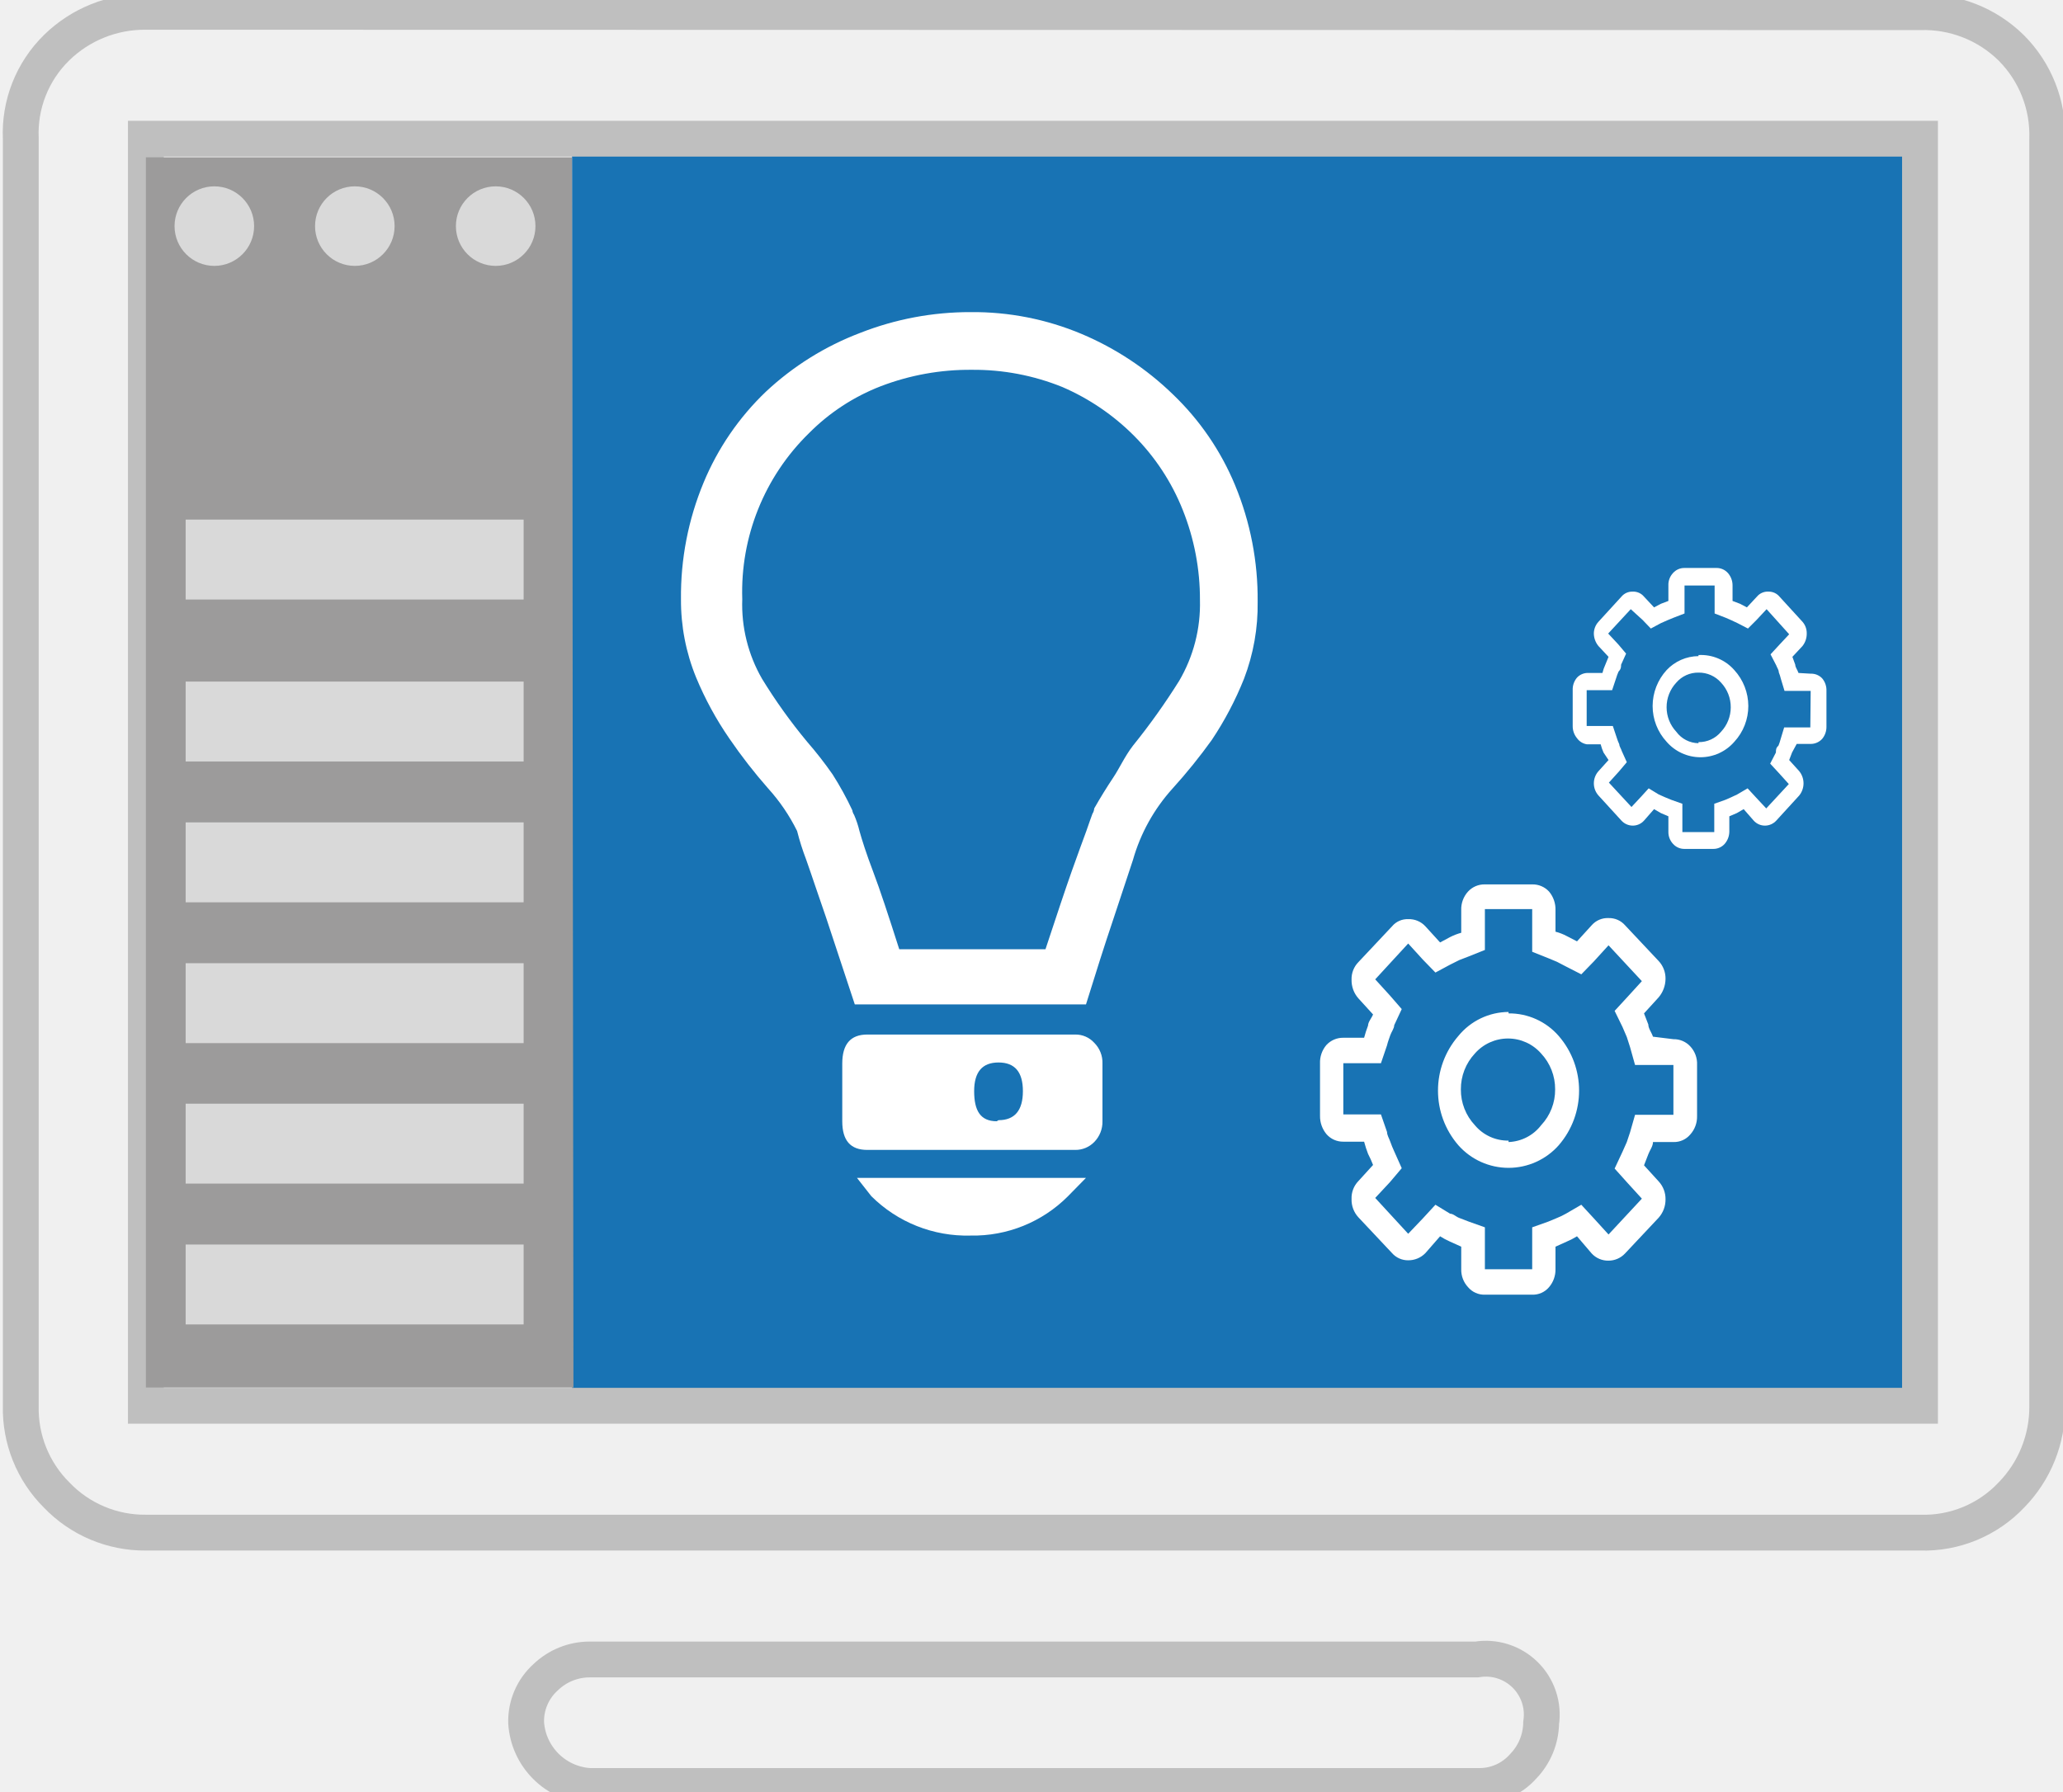
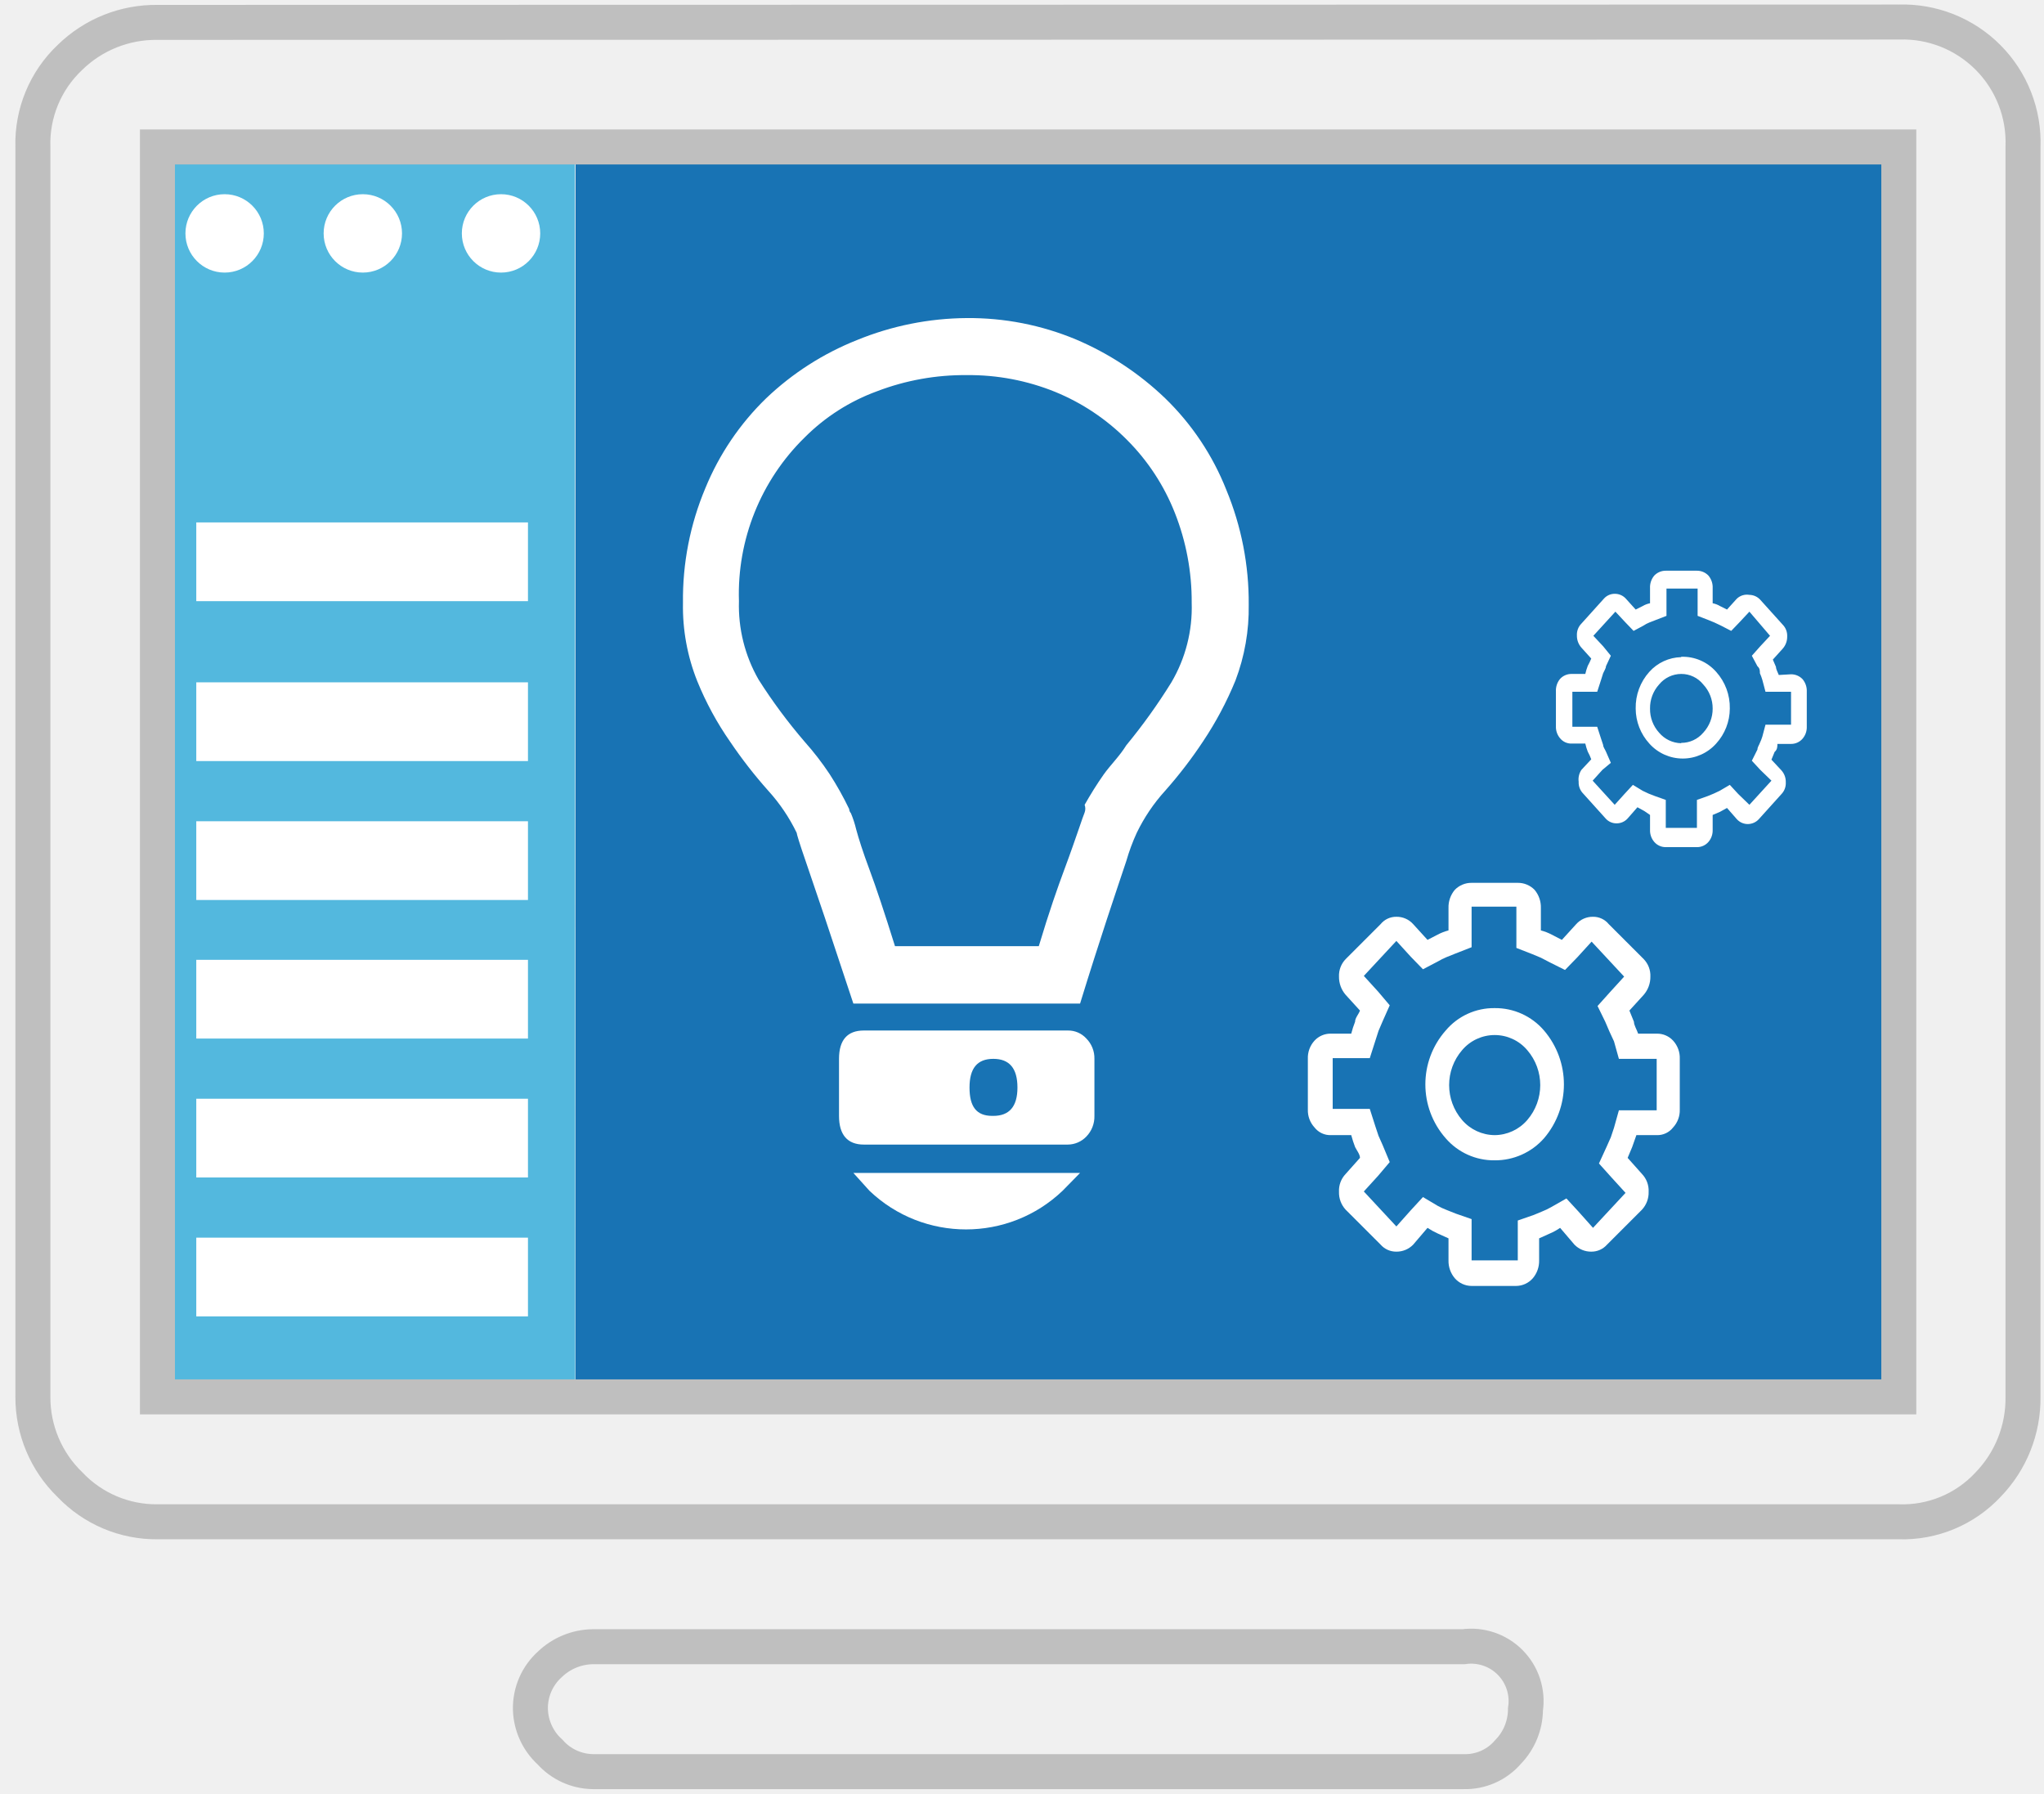
- <svg xmlns="http://www.w3.org/2000/svg" id="Ebene_1" data-name="Ebene 1" viewBox="0 0 57.56 50">
+ <svg xmlns="http://www.w3.org/2000/svg" id="Ebene_1" data-name="Ebene 1" viewBox="0 0 58.42 51.25">
  <defs>
-     <style>.cls-1{fill:#1873b4;}.cls-2{fill:none;stroke:#bfbfbf;stroke-miterlimit:10;}.cls-3{fill:#9c9b9b;}.cls-4{fill:#d9d9d9;}.cls-5{fill:#fff;}</style>
+     <style>.cls-1{fill:#53b8de;}.cls-2{fill:#1873b4;}.cls-3{fill:none;stroke:#bfbfbf;stroke-miterlimit:10;}.cls-4{fill:#fff;}</style>
  </defs>
-   <rect class="cls-1" x="15.96" y="3.87" width="37.62" height="35.36" />
-   <path class="cls-2" d="M53.57.34a3.47,3.47,0,0,1,2.55,1,3.44,3.44,0,0,1,1,2.54V39.23a3.51,3.51,0,0,1-1,2.49,3.36,3.36,0,0,1-2.55,1.05H4.07a3.4,3.4,0,0,1-2.49-1.05,3.4,3.4,0,0,1-1-2.49V3.87A3.34,3.34,0,0,1,1.58,1.33a3.51,3.51,0,0,1,2.49-1Zm0,3.53H4.07V39.23h49.5ZM41.2,46.31A1.56,1.56,0,0,1,43,48.08a1.78,1.78,0,0,1-.5,1.21,1.63,1.63,0,0,1-1.27.55H16.44a1.89,1.89,0,0,1-1.76-1.76,1.65,1.65,0,0,1,.55-1.28,1.77,1.77,0,0,1,1.21-.49Z" />
-   <polygon class="cls-3" points="16 38.72 4.07 38.72 4.07 4.39 15.96 4.39 16 38.72" />
-   <circle class="cls-4" cx="5.98" cy="6.31" r="1.11" />
-   <circle class="cls-4" cx="9.9" cy="6.31" r="1.11" />
-   <circle class="cls-4" cx="13.83" cy="6.31" r="1.11" />
-   <rect class="cls-4" x="5.18" y="19.02" width="9.43" height="2.23" />
-   <rect class="cls-4" x="5.18" y="22.95" width="9.43" height="2.23" />
-   <rect class="cls-4" x="5.18" y="26.88" width="9.43" height="2.23" />
-   <rect class="cls-4" x="5.18" y="30.8" width="9.43" height="2.23" />
-   <rect class="cls-4" x="5.18" y="34.73" width="9.43" height="2.23" />
-   <rect class="cls-4" x="5.18" y="14.5" width="9.43" height="2.23" />
-   <path class="cls-5" d="M27.08,8.71a7.79,7.79,0,0,1,3.1.61A8.27,8.27,0,0,1,32.72,11a7.46,7.46,0,0,1,1.74,2.54,8.3,8.3,0,0,1,.63,3.25,5.77,5.77,0,0,1-.38,2.15,9.24,9.24,0,0,1-.9,1.71A15.33,15.33,0,0,1,32.72,22a5,5,0,0,0-1.11,2l-.55,1.66c-.24.71-.49,1.5-.76,2.37H23.85l-.8-2.42c-.21-.6-.39-1.15-.56-1.63a7.06,7.06,0,0,1-.25-.79A5.2,5.2,0,0,0,21.43,22a14.55,14.55,0,0,1-1.08-1.39,9.22,9.22,0,0,1-.93-1.71A5.67,5.67,0,0,1,19,16.72a8.26,8.26,0,0,1,.63-3.25,7.46,7.46,0,0,1,1.74-2.54A8,8,0,0,1,24,9.29,8.37,8.37,0,0,1,27.08,8.71Zm4.53,12.1A18.4,18.4,0,0,0,32.9,19a4.23,4.23,0,0,0,.58-2.25A6.71,6.71,0,0,0,33,14.23a6.16,6.16,0,0,0-1.36-2.07,6.4,6.4,0,0,0-2-1.36,6.57,6.57,0,0,0-2.52-.48,6.92,6.92,0,0,0-2.55.46,5.73,5.73,0,0,0-2,1.31,6.19,6.19,0,0,0-1.86,4.63,4.15,4.15,0,0,0,.55,2.22,15,15,0,0,0,1.26,1.76,10.79,10.79,0,0,1,.71.91,8.89,8.89,0,0,1,.55,1,.31.31,0,0,0,.05.13,2.67,2.67,0,0,1,.15.45c.07.25.19.63.38,1.13s.43,1.23.73,2.17h4.08c.31-.94.55-1.66.73-2.17s.32-.88.41-1.13.14-.41.17-.48a.32.32,0,0,0,.05-.15c.17-.3.35-.59.53-.86S31.38,21.11,31.61,20.81ZM30,28.87a.7.7,0,0,1,.53.23.78.78,0,0,1,.23.58v1.61a.8.8,0,0,1-.23.58.73.73,0,0,1-.53.22h-5.8c-.47,0-.7-.26-.7-.8V29.68c0-.54.23-.81.7-.81Zm-6.09,4H30.3l-.5.51a3.73,3.73,0,0,1-2.72,1.1,3.78,3.78,0,0,1-2.77-1.1Zm3.95-1.61c.45,0,.68-.27.68-.81s-.23-.8-.68-.8-.68.26-.68.8S27.35,31.29,27.81,31.29Z" />
-   <path class="cls-5" d="M46.69,29a.62.62,0,0,1,.47.2.71.71,0,0,1,.19.52v1.43a.74.74,0,0,1-.19.51.59.59,0,0,1-.47.21h-.57c0,.12-.09.23-.13.34l-.12.31.41.45a.72.72,0,0,1,.19.5.76.76,0,0,1-.19.51l-.94,1a.63.63,0,0,1-.46.2.62.62,0,0,1-.47-.2L44,34.5a2,2,0,0,1-.29.15l-.31.14v.63a.75.75,0,0,1-.18.5.59.59,0,0,1-.47.21H41.43a.59.59,0,0,1-.47-.21.71.71,0,0,1-.19-.5v-.63l-.31-.14a1.91,1.91,0,0,1-.28-.15l-.41.47a.66.66,0,0,1-.48.2.59.59,0,0,1-.45-.2l-.94-1a.72.72,0,0,1-.19-.51.68.68,0,0,1,.19-.5l.41-.45a2.92,2.92,0,0,0-.14-.31,3.38,3.38,0,0,1-.11-.34h-.58a.61.61,0,0,1-.47-.21.78.78,0,0,1-.18-.51V29.68a.75.75,0,0,1,.18-.52.63.63,0,0,1,.47-.2h.58a3.38,3.38,0,0,1,.11-.34c0-.1.1-.21.14-.31l-.41-.45a.76.76,0,0,1-.19-.52.67.67,0,0,1,.19-.49l.94-1a.56.56,0,0,1,.45-.2.62.62,0,0,1,.48.2l.41.45.28-.15a1.66,1.66,0,0,1,.31-.12v-.63a.73.73,0,0,1,.19-.52.62.62,0,0,1,.47-.2h1.32a.62.62,0,0,1,.47.2.77.77,0,0,1,.18.52V26a1.43,1.43,0,0,1,.31.12l.29.15.41-.45a.59.59,0,0,1,.47-.2.59.59,0,0,1,.46.2l.94,1a.71.71,0,0,1,.19.49.81.81,0,0,1-.19.52l-.41.45.12.31c0,.11.09.22.13.34Zm0,.72H45.62l-.14-.5-.09-.28-.12-.28-.22-.45.35-.38.41-.45-.93-1-.41.45-.35.36-.43-.22-.25-.13-.24-.1-.45-.18V25.37H41.43v1.14l-.45.18-.26.1-.26.13-.41.22-.35-.36-.41-.45-.92,1,.41.45.33.38-.21.45c0,.09-.08.19-.11.28s-.07.19-.09.28l-.17.5H37.48v1.43h1.05l.17.49c0,.09.06.18.09.27s.07.18.11.27l.21.47-.33.39-.41.44.92,1L39.7,34l.35-.38.41.25c.09,0,.17.09.26.12l.26.1.45.16v1.17h1.32V34.25l.45-.16.24-.1a1.92,1.92,0,0,0,.25-.12l.43-.25.35.38.41.45.93-1L45.4,33l-.35-.39.22-.47.12-.27.09-.27.14-.49h1.07Zm-4.6-1.44a1.83,1.83,0,0,1,1.4.63,2.33,2.33,0,0,1,0,3.05,1.87,1.87,0,0,1-2.8,0,2.33,2.33,0,0,1,0-3.05A1.82,1.82,0,0,1,42.09,28.24Zm0,3.59A1.2,1.2,0,0,0,43,31.4a1.44,1.44,0,0,0,.39-1,1.45,1.45,0,0,0-.39-1,1.23,1.23,0,0,0-1.85,0,1.45,1.45,0,0,0-.39,1,1.44,1.44,0,0,0,.39,1A1.2,1.2,0,0,0,42.09,31.83Z" />
-   <path class="cls-5" d="M50.52,18.8a.42.42,0,0,1,.32.13.51.51,0,0,1,.12.35v1a.52.52,0,0,1-.12.34.43.43,0,0,1-.32.14h-.39L50,21l-.08.21.28.31a.54.54,0,0,1,0,.68l-.64.7a.43.43,0,0,1-.31.14.42.42,0,0,1-.32-.14l-.28-.32-.19.11-.21.09v.43a.53.53,0,0,1-.13.34.42.42,0,0,1-.32.14H47a.42.42,0,0,1-.32-.14.48.48,0,0,1-.13-.34v-.43l-.21-.09-.19-.11-.28.32a.42.42,0,0,1-.32.14.43.43,0,0,1-.31-.14l-.64-.7a.51.51,0,0,1,0-.68l.28-.31L44.74,21a1.55,1.55,0,0,1-.08-.23h-.39A.42.42,0,0,1,44,20.6a.52.52,0,0,1-.12-.34v-1a.51.51,0,0,1,.12-.35.41.41,0,0,1,.32-.13h.39a1.23,1.23,0,0,1,.08-.23l.09-.22-.28-.3a.56.56,0,0,1-.13-.35.49.49,0,0,1,.13-.33l.64-.7a.39.39,0,0,1,.31-.14.39.39,0,0,1,.32.14l.28.3.19-.1.21-.08v-.43a.48.48,0,0,1,.13-.35.42.42,0,0,1,.32-.14h.89a.42.42,0,0,1,.32.14.52.52,0,0,1,.13.35v.43l.21.08.19.1.28-.3a.39.39,0,0,1,.32-.14.39.39,0,0,1,.31.14l.64.7a.48.48,0,0,1,.12.33.55.55,0,0,1-.12.35l-.28.3.08.22c0,.07.06.14.09.23Zm0,.48h-.73l-.1-.33a1.39,1.39,0,0,0-.06-.19c0-.07-.05-.13-.07-.19l-.16-.31.24-.26.28-.3L49.29,17l-.28.3-.24.24-.29-.15-.17-.08-.16-.07-.31-.12v-.78H47v.78l-.31.12-.17.07-.18.08-.28.15-.23-.24L45.5,17l-.63.68.28.3.22.26-.14.31c0,.06,0,.12-.07.19a1.46,1.46,0,0,0-.07.19l-.11.33h-.71v1H45l.11.33a1.34,1.34,0,0,0,.07.18c0,.06.05.12.07.19l.14.31-.22.26-.28.31.63.68.28-.3L46,22l.28.17.18.08.17.07.31.11v.79h.89v-.79l.31-.11.16-.07.17-.08.29-.17.24.26.28.3.63-.68-.28-.31-.24-.26.16-.31c0-.07,0-.13.07-.19a1.27,1.27,0,0,0,.06-.18l.1-.33h.73Zm-3.13-1a1.24,1.24,0,0,1,1,.42,1.49,1.49,0,0,1,.39,1,1.47,1.47,0,0,1-.39,1,1.25,1.25,0,0,1-1.89,0,1.47,1.47,0,0,1-.39-1,1.49,1.49,0,0,1,.39-1A1.23,1.23,0,0,1,47.39,18.31Zm0,2.43a.8.8,0,0,0,.63-.29,1,1,0,0,0,.27-.68,1,1,0,0,0-.27-.69.82.82,0,0,0-.63-.28.8.8,0,0,0-.62.28,1,1,0,0,0-.27.69,1,1,0,0,0,.27.68A.78.78,0,0,0,47.39,20.74Z" />
+   <polygon class="cls-1" points="16.44 39.51 4.9 39.55 4.88 4.6 16.43 4.6 16.44 39.51" />
+   <rect class="cls-2" x="16.45" y="4.2" width="37.82" height="35.71" />
+   <path class="cls-3" d="M54.27.63A3.44,3.44,0,0,1,57.82,4.2V39.92a3.54,3.54,0,0,1-1,2.51,3.34,3.34,0,0,1-2.55,1.06H4.5A3.4,3.4,0,0,1,2,42.43,3.47,3.47,0,0,1,.94,39.92V4.2A3.38,3.38,0,0,1,2,1.64a3.51,3.51,0,0,1,2.5-1Zm0,3.57H4.5V39.92H54.27ZM41.83,47.06a1.57,1.57,0,0,1,1.77,1.79,1.76,1.76,0,0,1-.5,1.22,1.61,1.61,0,0,1-1.27.56H16.94a1.67,1.67,0,0,1-1.22-.56,1.71,1.71,0,0,1-.56-1.22,1.68,1.68,0,0,1,.56-1.29,1.81,1.81,0,0,1,1.22-.5Z" />
+   <ellipse class="cls-4" cx="6.42" cy="6.67" rx="1.12" ry="1.12" />
+   <ellipse class="cls-4" cx="10.37" cy="6.67" rx="1.12" ry="1.12" />
+   <ellipse class="cls-4" cx="14.32" cy="6.67" rx="1.12" ry="1.12" />
+   <rect class="cls-4" x="5.61" y="19.5" width="9.48" height="2.25" />
+   <rect class="cls-4" x="5.61" y="23.47" width="9.48" height="2.25" />
+   <rect class="cls-4" x="5.61" y="27.43" width="9.48" height="2.25" />
+   <rect class="cls-4" x="5.61" y="31.4" width="9.48" height="2.25" />
+   <rect class="cls-4" x="5.61" y="35.37" width="9.48" height="2.25" />
+   <rect class="cls-4" x="5.61" y="14.93" width="9.48" height="2.25" />
+   <path class="cls-4" d="M27.63,9.09a7.93,7.93,0,0,1,3.12.61,8.44,8.44,0,0,1,2.55,1.68A7.47,7.47,0,0,1,35.05,14a8.41,8.41,0,0,1,.64,3.28,5.84,5.84,0,0,1-.38,2.17,9.83,9.83,0,0,1-.92,1.73,12.62,12.62,0,0,1-1.09,1.42,5.06,5.06,0,0,0-.81,1.2,5.71,5.71,0,0,0-.3.81c-.17.51-.36,1.07-.56,1.68s-.49,1.51-.76,2.39H24.39l-.81-2.44c-.21-.61-.39-1.16-.56-1.65s-.25-.76-.25-.79a5.06,5.06,0,0,0-.81-1.2,13.3,13.3,0,0,1-1.09-1.4,8.87,8.87,0,0,1-.94-1.73,5.74,5.74,0,0,1-.41-2.24,8.2,8.2,0,0,1,.64-3.28,7.59,7.59,0,0,1,1.74-2.57,8.09,8.09,0,0,1,2.59-1.66A8.42,8.42,0,0,1,27.63,9.09ZM32.19,21.3a16.37,16.37,0,0,0,1.29-1.8,4.21,4.21,0,0,0,.58-2.27,6.87,6.87,0,0,0-.48-2.57,6.12,6.12,0,0,0-1.37-2.09,6.2,6.2,0,0,0-2.05-1.37,6.55,6.55,0,0,0-2.53-.48,7,7,0,0,0-2.56.46A5.66,5.66,0,0,0,23,12.5a6.26,6.26,0,0,0-1.88,4.68,4.25,4.25,0,0,0,.56,2.24A15.25,15.25,0,0,0,23,21.2a8.13,8.13,0,0,1,.71.92,9.1,9.1,0,0,1,.56,1,.19.19,0,0,0,.05.12,2.94,2.94,0,0,1,.15.46c.07.26.19.64.38,1.15s.43,1.23.73,2.19h4.11c.3-1,.54-1.68.73-2.19s.32-.89.41-1.15.14-.41.17-.48A.32.32,0,0,0,31,23c.17-.3.35-.59.54-.86S32,21.61,32.19,21.3Zm-1.67,8.15a.7.7,0,0,1,.53.23.8.8,0,0,1,.23.58v1.63a.82.82,0,0,1-.23.59.74.74,0,0,1-.53.23H24.69c-.47,0-.71-.28-.71-.82V30.26c0-.54.24-.81.71-.81Zm-6.13,4.07h6.48l-.5.51a4,4,0,0,1-5.52,0Zm4-1.63q.69,0,.69-.81c0-.55-.23-.82-.69-.82s-.68.27-.68.82S27.91,31.89,28.36,31.89Z" />
+   <path class="cls-4" d="M47.35,29.54a.62.62,0,0,1,.47.2.73.73,0,0,1,.19.52v1.45a.72.72,0,0,1-.19.51.57.57,0,0,1-.47.22h-.58l-.12.34-.13.31.41.46a.69.69,0,0,1,.19.51.72.72,0,0,1-.19.51l-1,1a.59.59,0,0,1-.45.2.66.66,0,0,1-.48-.2l-.41-.48a1.64,1.64,0,0,1-.29.16l-.31.14v.63a.76.76,0,0,1-.18.51.64.64,0,0,1-.48.22H42.06a.64.64,0,0,1-.48-.22.76.76,0,0,1-.18-.51v-.63l-.31-.14a2.09,2.09,0,0,1-.29-.16l-.41.48a.66.66,0,0,1-.48.2.59.59,0,0,1-.45-.2l-1-1a.72.72,0,0,1-.19-.51.69.69,0,0,1,.19-.51l.41-.46c0-.1-.09-.21-.14-.31a3.38,3.38,0,0,1-.11-.34h-.58a.57.57,0,0,1-.47-.22.72.72,0,0,1-.19-.51V30.26a.73.73,0,0,1,.19-.52.62.62,0,0,1,.47-.2h.58a2.72,2.72,0,0,1,.11-.34c0-.11.1-.21.14-.32l-.41-.45a.78.78,0,0,1-.19-.52.68.68,0,0,1,.19-.5l1-1a.57.57,0,0,1,.45-.21.63.63,0,0,1,.48.21l.41.45.29-.15a1.43,1.43,0,0,1,.31-.12v-.64a.77.77,0,0,1,.18-.52.66.66,0,0,1,.48-.2h1.32a.66.66,0,0,1,.48.2.77.77,0,0,1,.18.52v.64a1.43,1.43,0,0,1,.31.12l.29.15.41-.45a.63.63,0,0,1,.48-.21.57.57,0,0,1,.45.21l1,1a.68.68,0,0,1,.19.5.78.78,0,0,1-.19.52l-.41.45.13.32c0,.1.08.22.12.34Zm0,.72H46.27l-.14-.5L46,29.48l-.12-.28-.22-.45.35-.39.41-.45-.93-1-.41.45-.35.36-.44-.22-.25-.13-.24-.1-.46-.18V25.91H42.06v1.16l-.46.18-.25.1a2.1,2.1,0,0,0-.26.13l-.42.22-.35-.36-.41-.45-.93,1,.41.45.33.39-.2.45-.12.28-.09.28-.16.5H38.09v1.45h1.06l.16.5.09.27.12.27.2.48-.33.39-.41.45.93,1,.41-.46.35-.38.42.25a2.06,2.06,0,0,0,.26.12l.25.1.46.16v1.18h1.32V34.88l.46-.16.24-.1a1.92,1.92,0,0,0,.25-.12l.44-.25.35.38.41.46.93-1-.41-.45-.35-.39.22-.48.12-.27.09-.27.14-.5h1.08Zm-4.63-1.45a1.83,1.83,0,0,1,1.41.64,2.37,2.37,0,0,1,0,3.08,1.86,1.86,0,0,1-1.41.63,1.82,1.82,0,0,1-1.4-.63,2.33,2.33,0,0,1,0-3.08A1.8,1.8,0,0,1,42.72,28.81Zm0,3.63a1.24,1.24,0,0,0,.93-.43,1.53,1.53,0,0,0,0-2,1.22,1.22,0,0,0-1.86,0,1.53,1.53,0,0,0,0,2A1.24,1.24,0,0,0,42.72,32.44Z" />
+   <path class="cls-4" d="M51.19,19.27a.45.45,0,0,1,.33.14.52.52,0,0,1,.12.36v1a.5.5,0,0,1-.12.34.43.43,0,0,1-.33.15H50.8c0,.08,0,.16-.08.23l-.09.22.28.3a.49.49,0,0,1,.13.35.45.45,0,0,1-.13.34l-.64.71a.43.43,0,0,1-.31.14.42.42,0,0,1-.32-.14l-.28-.32-.2.11-.21.09v.43a.5.5,0,0,1-.12.34.43.43,0,0,1-.33.15h-.89a.43.43,0,0,1-.33-.15.5.5,0,0,1-.12-.34v-.43L47,23.18l-.2-.11-.28.32a.42.42,0,0,1-.32.14.41.41,0,0,1-.31-.14l-.64-.71a.45.45,0,0,1-.13-.34A.49.49,0,0,1,45.2,22l.28-.3a1.47,1.47,0,0,0-.1-.22,1.55,1.55,0,0,1-.07-.23h-.39a.41.41,0,0,1-.33-.15.5.5,0,0,1-.12-.34v-1a.52.52,0,0,1,.12-.36.44.44,0,0,1,.33-.14h.39a1.55,1.55,0,0,1,.07-.23,2,2,0,0,0,.1-.21l-.28-.31a.51.51,0,0,1-.13-.35.45.45,0,0,1,.13-.34l.64-.71a.41.41,0,0,1,.31-.14.42.42,0,0,1,.32.14l.28.31.2-.1a.66.66,0,0,1,.21-.08v-.43a.52.52,0,0,1,.12-.36.45.45,0,0,1,.33-.14h.89a.45.45,0,0,1,.33.14.52.52,0,0,1,.12.36v.43a.66.66,0,0,1,.21.08l.2.1.28-.31A.42.42,0,0,1,50,17a.43.43,0,0,1,.31.14l.64.71a.45.45,0,0,1,.13.34.51.51,0,0,1-.13.35l-.28.31.09.21c0,.07.05.15.08.23Zm0,.5h-.73l-.09-.34a1.46,1.46,0,0,0-.07-.19c0-.07,0-.14-.07-.2l-.16-.3.24-.27.28-.3L50,17.48l-.28.3-.24.25-.29-.15L49,17.79l-.17-.07-.31-.12v-.78h-.89v.78l-.31.12-.18.07a.91.91,0,0,0-.17.09l-.28.15-.24-.25-.28-.3-.63.69.28.3.22.27-.14.3c0,.06-.05.13-.08.2l-.06.19-.11.34h-.71v1h.71l.11.34.06.18c0,.06.05.12.08.19l.14.32L45.8,22l-.28.31.63.69.28-.31.24-.26.28.17.17.08.18.07.31.11v.8h.89v-.8l.31-.11.17-.07.17-.08.29-.17.24.26L50,23l.63-.69L50.31,22l-.24-.26.16-.32c0-.07.05-.13.07-.19a1.34,1.34,0,0,0,.07-.18l.09-.34h.73Zm-3.14-1a1.27,1.27,0,0,1,1,.43,1.52,1.52,0,0,1,.39,1.05,1.49,1.49,0,0,1-.39,1,1.28,1.28,0,0,1-1.91,0,1.49,1.49,0,0,1-.39-1,1.52,1.52,0,0,1,.39-1.05A1.26,1.26,0,0,1,48.05,18.78Zm0,2.46a.82.82,0,0,0,.63-.29,1,1,0,0,0,.27-.69,1,1,0,0,0-.27-.69.8.8,0,0,0-.63-.3.82.82,0,0,0-.63.3,1,1,0,0,0-.26.69,1,1,0,0,0,.26.69A.85.85,0,0,0,48.05,21.24Z" />
</svg>
